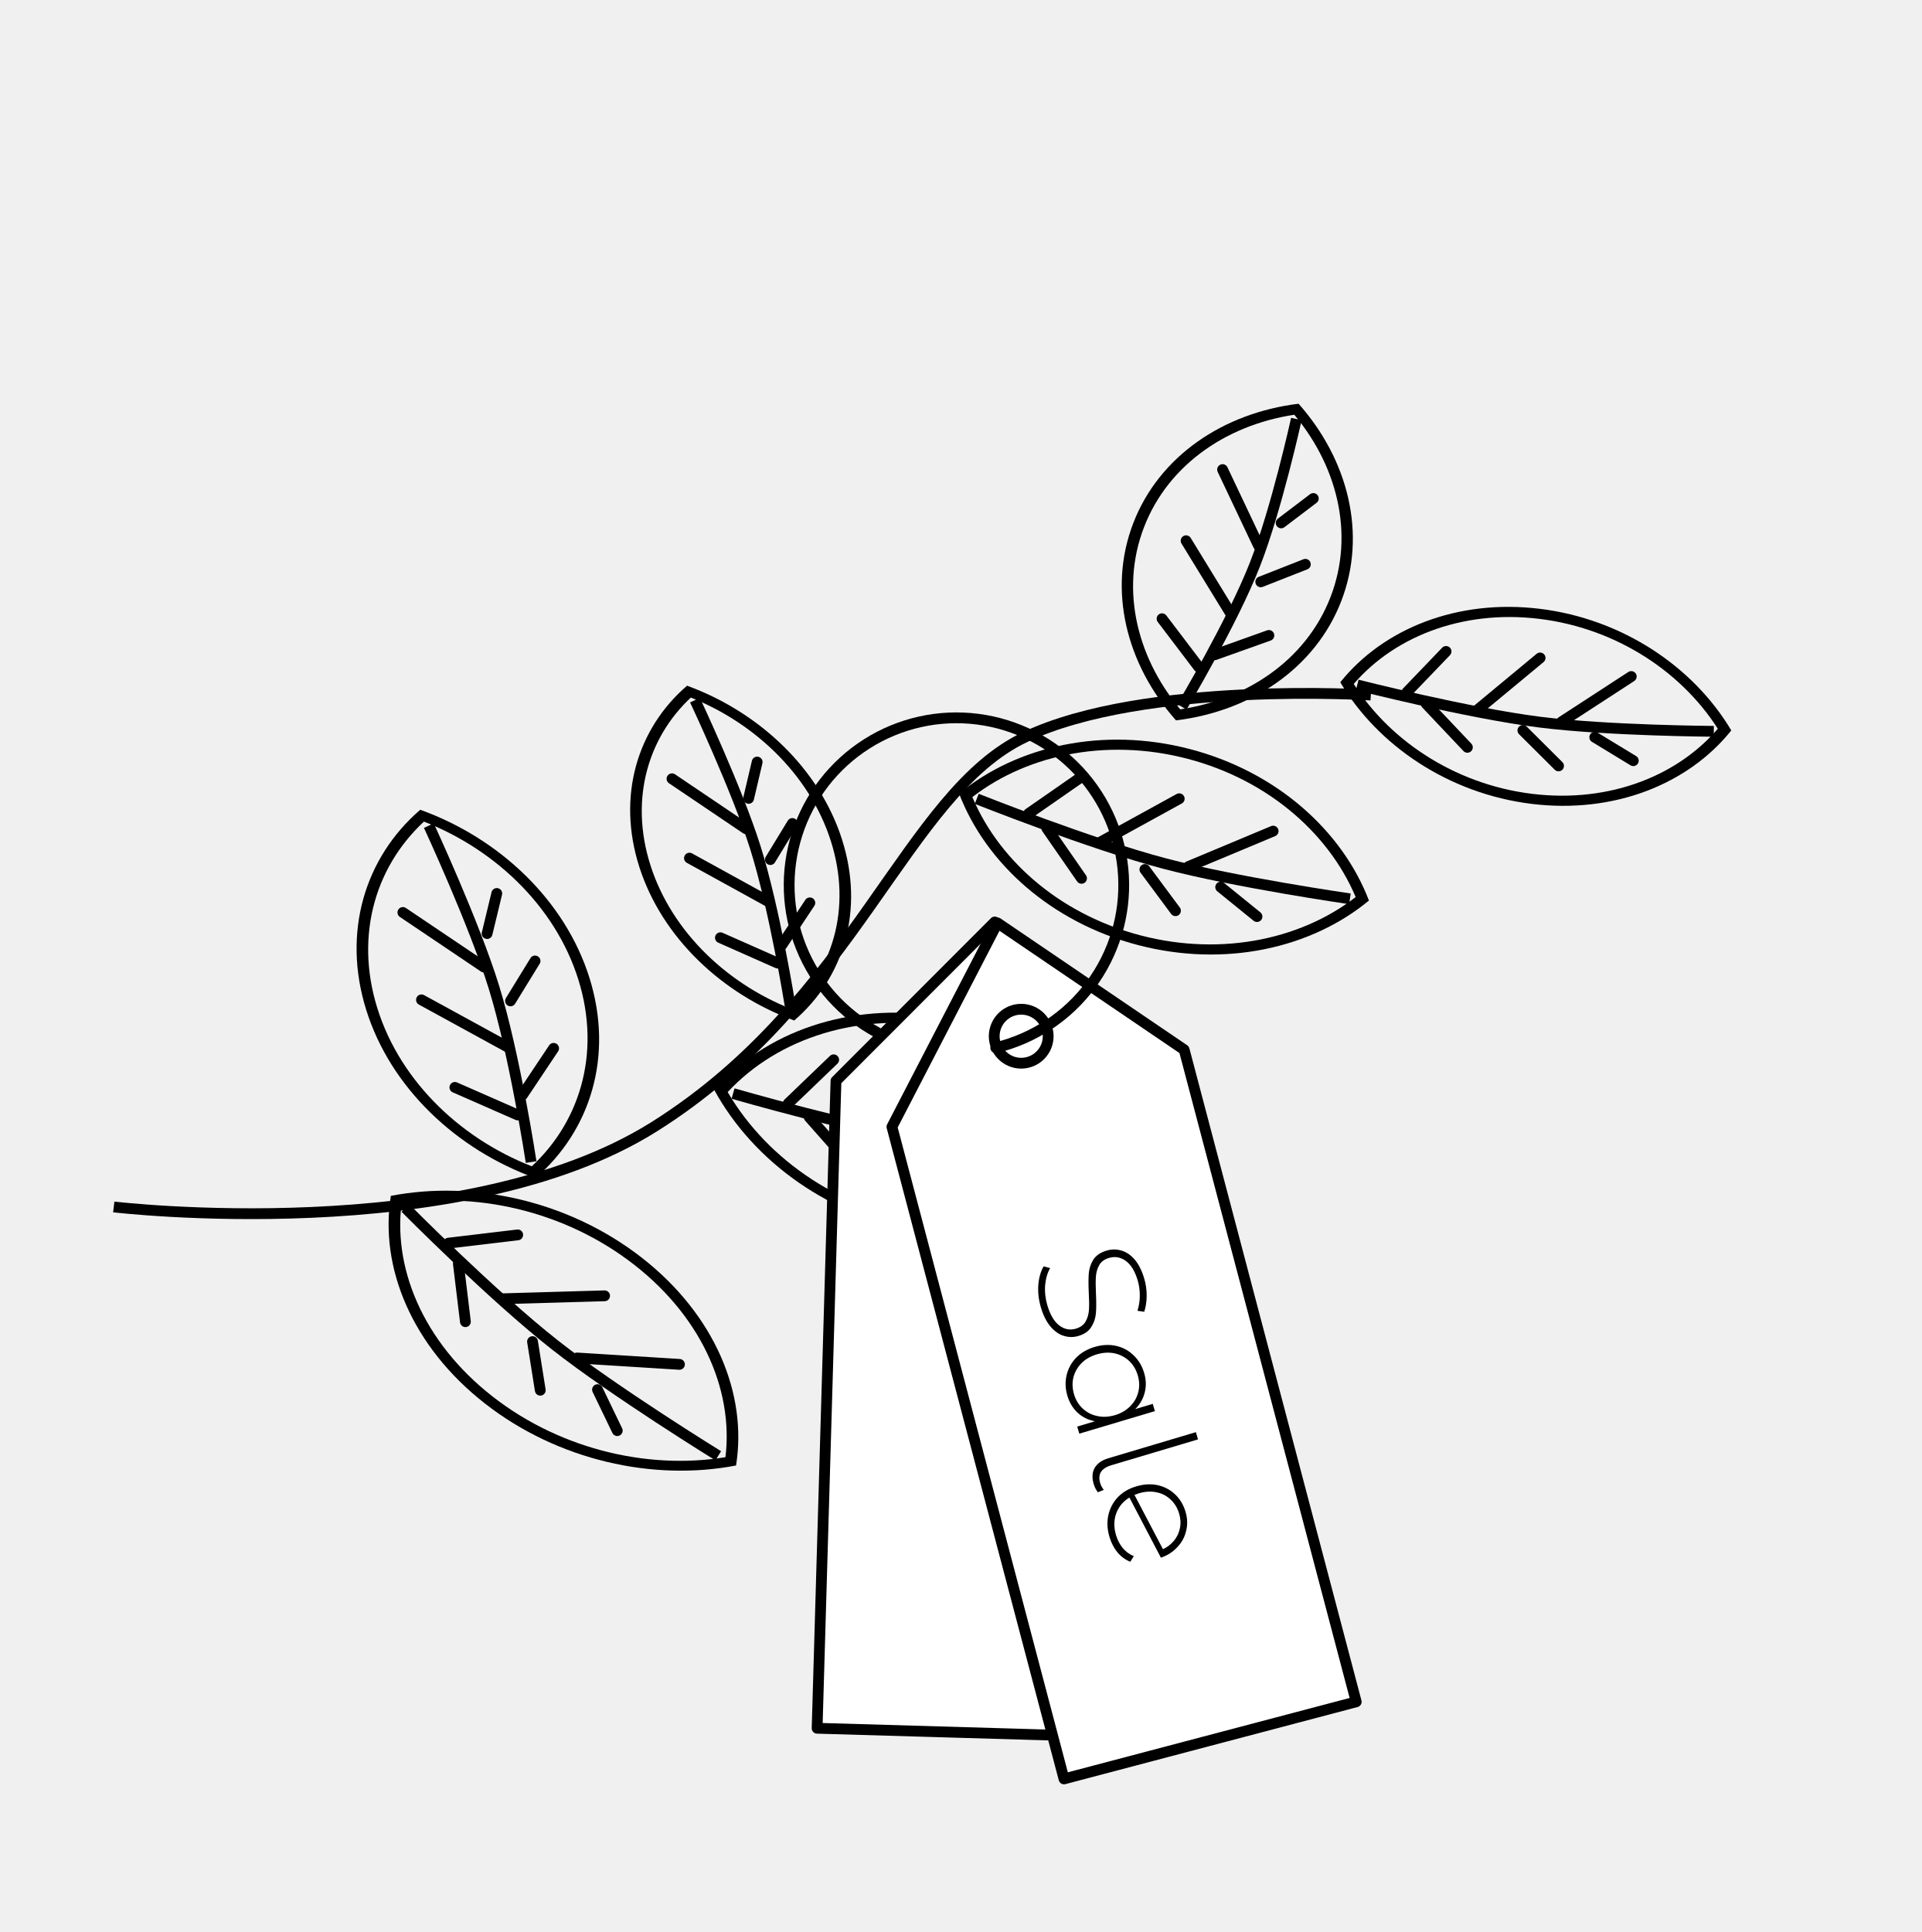
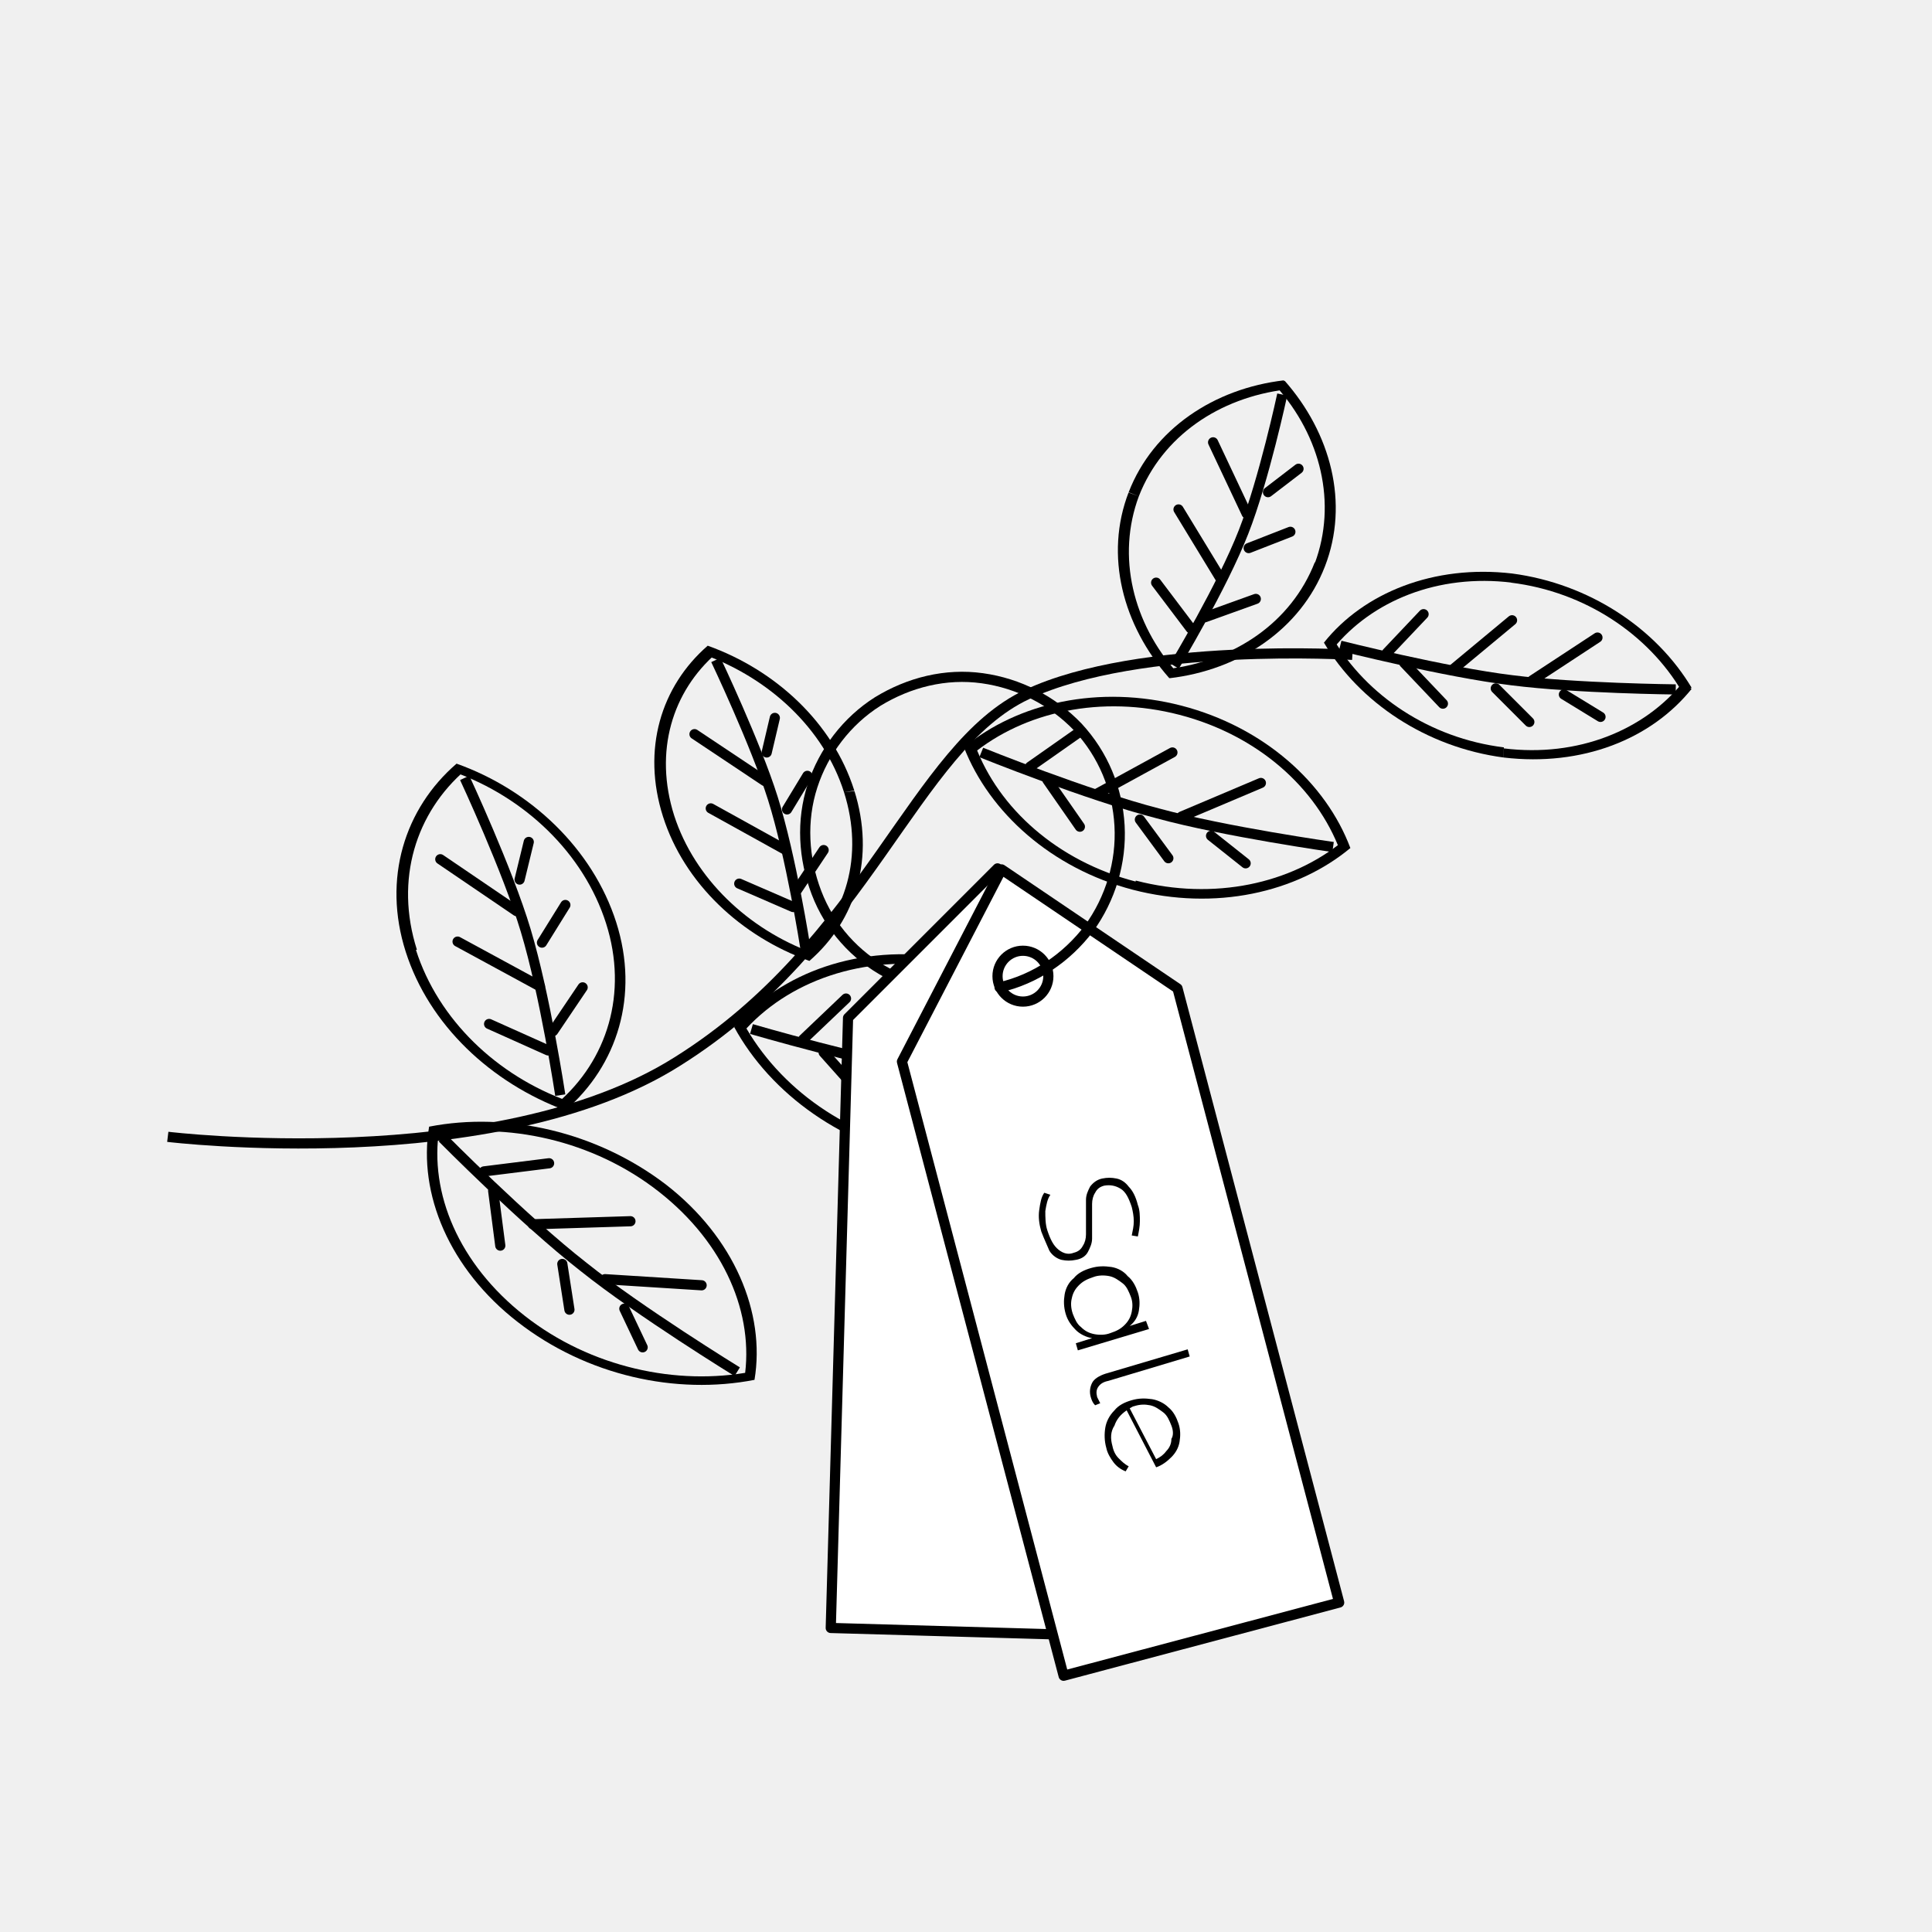
- <svg xmlns="http://www.w3.org/2000/svg" width="178" height="179" viewBox="0 0 178 179" fill="none">
-   <path d="M127.005 64.396C127.005 64.396 106.057 63.056 94.986 68.284C83.915 73.512 79.291 92.647 60.618 104.386C42.699 115.651 10.54 111.823 10.54 111.823" stroke="black" />
-   <mask id="path-2-inside-1" fill="white">
-     <path fill-rule="evenodd" clip-rule="evenodd" d="M66.175 100.986C69.813 107.633 76.932 112.806 85.442 114.143C93.951 115.48 101.744 112.652 106.391 107.307C102.753 100.66 95.634 95.487 87.124 94.15C78.615 92.812 70.822 95.641 66.175 100.986Z" />
+ <svg xmlns="http://www.w3.org/2000/svg" version="1.1" id="Слой_1" x="0px" y="0px" viewBox="0 0 190 190" style="enable-background:new 0 0 190 190;" xml:space="preserve">
+   <style type="text/css">
+ 	.st0{fill:none;stroke:#000000;}
+ 	.st1{fill-rule:evenodd;clip-rule:evenodd;fill:#FFFFFF;filter:url(#Adobe_OpacityMaskFilter);}
+ 	.st2{mask:url(#path-2-inside-1_1_);}
+ 	.st3{fill:none;stroke:#000000;stroke-linecap:round;}
+ 	.st4{fill-rule:evenodd;clip-rule:evenodd;fill:#FFFFFF;filter:url(#Adobe_OpacityMaskFilter_1_);}
+ 	.st5{mask:url(#path-11-inside-2_1_);}
+ 	.st6{fill-rule:evenodd;clip-rule:evenodd;fill:#FFFFFF;filter:url(#Adobe_OpacityMaskFilter_2_);}
+ 	.st7{mask:url(#path-20-inside-3_1_);}
+ 	.st8{fill-rule:evenodd;clip-rule:evenodd;fill:#FFFFFF;filter:url(#Adobe_OpacityMaskFilter_3_);}
+ 	.st9{mask:url(#path-29-inside-4_1_);}
+ 	.st10{fill-rule:evenodd;clip-rule:evenodd;fill:#FFFFFF;filter:url(#Adobe_OpacityMaskFilter_4_);}
+ 	.st11{mask:url(#path-38-inside-5_1_);}
+ 	.st12{fill-rule:evenodd;clip-rule:evenodd;fill:#FFFFFF;filter:url(#Adobe_OpacityMaskFilter_5_);}
+ 	.st13{mask:url(#path-47-inside-6_1_);}
+ 	.st14{fill-rule:evenodd;clip-rule:evenodd;fill:#FFFFFF;filter:url(#Adobe_OpacityMaskFilter_6_);}
+ 	.st15{mask:url(#path-56-inside-7_1_);}
+ 	.st16{fill:#FFFFFF;stroke:#000000;stroke-linejoin:round;}
+ </style>
+   <path class="st0" d="M133,64.4c0,0-20.9-1.3-32,3.9c-11.1,5.2-15.7,24.4-34.4,36.1c-17.9,11.3-50.1,7.4-50.1,7.4" />
+   <defs>
+     <filter id="Adobe_OpacityMaskFilter" filterUnits="userSpaceOnUse" x="70.9" y="92.9" width="42.7" height="22.5">
+       <feColorMatrix type="matrix" values="1 0 0 0 0  0 1 0 0 0  0 0 1 0 0  0 0 0 1 0" />
+     </filter>
+   </defs>
+   <mask maskUnits="userSpaceOnUse" x="70.9" y="92.9" width="42.7" height="22.5" id="path-2-inside-1_1_">
+     <path class="st1" d="M72.2,101c3.6,6.6,10.8,11.8,19.3,13.2c8.5,1.3,16.3-1.5,20.9-6.8c-3.6-6.6-10.8-11.8-19.3-13.2   C84.6,92.8,76.8,95.6,72.2,101z" />
  </mask>
-   <path d="M66.175 100.986L65.315 100.363L64.942 100.792L65.234 101.326L66.175 100.986ZM106.391 107.307L107.251 107.93L107.624 107.501L107.332 106.967L106.391 107.307ZM85.52 113.216C77.396 111.939 70.594 107.002 67.116 100.646L65.234 101.326C69.031 108.264 76.468 113.672 85.364 115.07L85.52 113.216ZM105.531 106.684C101.088 111.795 93.643 114.493 85.52 113.216L85.364 115.07C94.259 116.468 102.4 113.509 107.251 107.93L105.531 106.684ZM87.046 95.077C95.17 96.353 101.972 101.291 105.45 107.647L107.332 106.967C103.535 100.029 96.098 94.621 87.202 93.223L87.046 95.077ZM67.035 101.609C71.478 96.498 78.923 93.8 87.046 95.077L87.202 93.223C78.307 91.825 70.166 94.784 65.315 100.363L67.035 101.609Z" fill="black" mask="url(#path-2-inside-1)" />
-   <path d="M104.579 107.338C104.579 107.338 93.604 106.897 86.606 105.776C79.23 104.595 67.916 101.318 67.916 101.318" stroke="black" />
-   <path d="M96.274 101.419L88.896 105.818" stroke="black" stroke-linecap="round" />
-   <path d="M86.929 99.19L80.083 104.422" stroke="black" stroke-linecap="round" />
-   <path d="M77.237 98.191L73.028 102.235" stroke="black" stroke-linecap="round" />
-   <path d="M74.971 103.506L79.043 108.112" stroke="black" stroke-linecap="round" />
-   <path d="M84.849 106.568L88.388 110.34" stroke="black" stroke-linecap="round" />
-   <path d="M92.25 107.527L96.136 110.069" stroke="black" stroke-linecap="round" />
-   <mask id="path-11-inside-2" fill="white">
-     <path fill-rule="evenodd" clip-rule="evenodd" d="M36.212 110.797C35.144 117.419 38.163 124.752 44.931 130.038C51.698 135.323 60.537 137.253 68.193 135.778C69.261 129.155 66.242 121.822 59.475 116.537C52.708 111.251 43.868 109.321 36.212 110.797Z" />
+   <path class="st2" d="M72.2,101l-0.9-0.6l-0.4,0.4l0.3,0.5L72.2,101z M112.4,107.3l0.9,0.6l0.4-0.4l-0.3-0.5L112.4,107.3z   M91.5,113.2c-8.1-1.3-14.9-6.2-18.4-12.6l-1.9,0.7c3.8,6.9,11.2,12.3,20.1,13.7L91.5,113.2z M111.5,106.7c-4.4,5.1-11.9,7.8-20,6.5  l-0.2,1.9c8.9,1.4,17-1.6,21.9-7.1L111.5,106.7z M93,95.1c8.1,1.3,14.9,6.2,18.4,12.6l1.9-0.7c-3.8-6.9-11.2-12.3-20.1-13.7L93,95.1  z M73,101.6c4.4-5.1,11.9-7.8,20-6.5l0.2-1.9c-8.9-1.4-17,1.6-21.9,7.1L73,101.6z" />
+   <path class="st0" d="M110.6,107.3c0,0-11-0.4-18-1.6c-7.4-1.2-18.7-4.5-18.7-4.5" />
+   <path class="st3" d="M102.3,101.4l-7.4,4.4" />
+   <path class="st3" d="M92.9,99.2l-6.8,5.2" />
+   <path class="st3" d="M83.2,98.2l-4.2,4" />
+   <path class="st3" d="M81,103.5l4.1,4.6" />
+   <path class="st3" d="M90.8,106.6l3.5,3.8" />
+   <path class="st3" d="M98.3,107.5l3.9,2.5" />
+   <defs>
+     <filter id="Adobe_OpacityMaskFilter_1_" filterUnits="userSpaceOnUse" x="40.9" y="109.4" width="34.6" height="27.8">
+       <feColorMatrix type="matrix" values="1 0 0 0 0  0 1 0 0 0  0 0 1 0 0  0 0 0 1 0" />
+     </filter>
+   </defs>
+   <mask maskUnits="userSpaceOnUse" x="40.9" y="109.4" width="34.6" height="27.8" id="path-11-inside-2_1_">
+     <path class="st4" d="M42.2,110.8c-1.1,6.6,2,14,8.7,19.2c6.8,5.3,15.6,7.2,23.3,5.7c1.1-6.6-2-14-8.7-19.2   C58.7,111.3,49.9,109.3,42.2,110.8z" />
  </mask>
-   <path d="M36.212 110.797L35.915 109.907L35.239 110.037L35.145 110.621L36.212 110.797ZM68.193 135.778L68.491 136.668L69.166 136.537L69.26 135.953L68.193 135.778ZM59.475 116.537L58.771 117.19L59.475 116.537ZM45.635 129.384C39.139 124.31 36.261 117.288 37.279 110.972L35.145 110.621C34.028 117.55 37.188 125.193 44.227 130.691L45.635 129.384ZM67.896 134.888C60.594 136.295 52.13 134.458 45.635 129.384L44.227 130.691C51.265 136.189 60.48 138.212 68.491 136.668L67.896 134.888ZM58.771 117.19C65.267 122.264 68.145 129.286 67.127 135.602L69.26 135.953C70.378 129.025 67.217 121.381 60.179 115.883L58.771 117.19ZM36.51 111.686C43.811 110.279 52.275 112.116 58.771 117.19L60.179 115.883C53.14 110.385 43.925 108.362 35.915 109.907L36.51 111.686Z" fill="black" mask="url(#path-11-inside-2)" />
-   <path d="M66.546 134.879C66.546 134.879 56.981 128.984 51.43 124.623C45.579 120.025 37.558 111.921 37.558 111.921" stroke="black" />
-   <path d="M62.95 126.409L53.46 125.816" stroke="black" stroke-linecap="round" />
-   <path d="M56.014 120.057L46.457 120.334" stroke="black" stroke-linecap="round" />
-   <path d="M47.965 114.413L41.55 115.177" stroke="black" stroke-linecap="round" />
-   <path d="M42.467 117.078L43.119 122.455" stroke="black" stroke-linecap="round" />
-   <path d="M49.337 124.298L50.055 128.805" stroke="black" stroke-linecap="round" />
-   <path d="M55.357 128.749L57.188 132.549" stroke="black" stroke-linecap="round" />
-   <mask id="path-20-inside-3" fill="white">
-     <path fill-rule="evenodd" clip-rule="evenodd" d="M126.829 83.434C121.481 87.862 113.484 89.66 105.449 87.564C97.415 85.468 91.334 79.997 88.859 73.529C94.206 69.102 102.204 67.304 110.238 69.4C118.272 71.496 124.353 76.966 126.829 83.434Z" />
+   <path class="st5" d="M42.2,110.8l-0.3-0.9l-0.7,0.1l-0.1,0.6L42.2,110.8z M74.2,135.8l0.3,0.9l0.7-0.1l0.1-0.6L74.2,135.8z   M65.5,116.5l-0.7,0.7L65.5,116.5z M51.6,129.4c-6.5-5.1-9.4-12.1-8.4-18.4l-2.1-0.4c-1.1,6.9,2,14.6,9.1,20.1L51.6,129.4z   M73.9,134.9c-7.3,1.4-15.8-0.4-22.3-5.5l-1.4,1.3c7,5.5,16.3,7.5,24.3,6L73.9,134.9z M64.8,117.2c6.5,5.1,9.4,12.1,8.4,18.4  l2.1,0.4c1.1-6.9-2-14.6-9.1-20.1L64.8,117.2z M42.5,111.7c7.3-1.4,15.8,0.4,22.3,5.5l1.4-1.3c-7-5.5-16.3-7.5-24.3-6L42.5,111.7z" />
+   <path class="st0" d="M72.5,134.9c0,0-9.6-5.9-15.1-10.3c-5.9-4.6-13.9-12.7-13.9-12.7" />
+   <path class="st3" d="M69,126.4l-9.5-0.6" />
+   <path class="st3" d="M62,120.1l-9.6,0.3" />
+   <path class="st3" d="M54,114.4l-6.4,0.8" />
+   <path class="st3" d="M48.5,117.1l0.7,5.4" />
+   <path class="st3" d="M55.3,124.3l0.7,4.5" />
+   <path class="st3" d="M61.4,128.7l1.8,3.8" />
+   <defs>
+     <filter id="Adobe_OpacityMaskFilter_2_" filterUnits="userSpaceOnUse" x="93.6" y="67.6" width="40.4" height="21.8">
+       <feColorMatrix type="matrix" values="1 0 0 0 0  0 1 0 0 0  0 0 1 0 0  0 0 0 1 0" />
+     </filter>
+   </defs>
+   <mask maskUnits="userSpaceOnUse" x="93.6" y="67.6" width="40.4" height="21.8" id="path-20-inside-3_1_">
+     <path class="st6" d="M132.8,83.4c-5.3,4.4-13.3,6.2-21.4,4.1c-8-2.1-14.1-7.6-16.6-14c5.3-4.4,13.3-6.2,21.4-4.1   C124.3,71.5,130.4,77,132.8,83.4z" />
  </mask>
-   <path d="M126.829 83.434L127.579 84.137L128.044 83.751L127.829 83.189L126.829 83.434ZM88.859 73.529L88.108 72.827L87.643 73.212L87.858 73.775L88.859 73.529ZM126.078 82.732C120.982 86.951 113.355 88.668 105.686 86.668L105.213 88.46C113.613 90.651 121.981 88.772 127.579 84.137L126.078 82.732ZM105.686 86.668C98.017 84.667 92.218 79.448 89.859 73.284L87.858 73.775C90.45 80.546 96.814 86.269 105.213 88.46L105.686 86.668ZM89.609 74.232C94.705 70.012 102.333 68.295 110.002 70.296L110.474 68.504C102.075 66.313 93.706 68.192 88.108 72.827L89.609 74.232ZM110.002 70.296C117.671 72.296 123.469 77.516 125.828 83.68L127.829 83.189C125.238 76.417 118.873 70.695 110.474 68.504L110.002 70.296Z" fill="black" mask="url(#path-20-inside-3)" />
-   <path d="M125.068 83.277C125.068 83.277 114.503 81.752 107.9 80.009C100.939 78.172 90.493 74.011 90.493 74.011" stroke="black" />
-   <path d="M117.956 77.001L110.112 80.282" stroke="black" stroke-linecap="round" />
-   <path d="M109.253 74.003L101.793 78.102" stroke="black" stroke-linecap="round" />
-   <path d="M100.02 72.096L95.302 75.375" stroke="black" stroke-linecap="round" />
-   <path d="M96.984 76.739L100.202 81.379" stroke="black" stroke-linecap="round" />
-   <path d="M106.071 80.557L108.905 84.378" stroke="black" stroke-linecap="round" />
-   <path d="M113.093 82.192L116.457 84.92" stroke="black" stroke-linecap="round" />
-   <mask id="path-29-inside-4" fill="white">
-     <path fill-rule="evenodd" clip-rule="evenodd" d="M124.174 63.213C127.67 69.092 134.23 73.534 141.895 74.478C149.56 75.422 156.434 72.633 160.4 67.674C156.904 61.795 150.344 57.353 142.679 56.409C135.013 55.465 128.14 58.254 124.174 63.213Z" />
+   <path class="st7" d="M132.8,83.4l0.8,0.7l0.5-0.4l-0.2-0.6L132.8,83.4z M94.9,73.5l-0.8-0.7l-0.5,0.4l0.2,0.6L94.9,73.5z   M132.1,82.7c-5.1,4.2-12.7,5.9-20.4,3.9l-0.5,1.8c8.4,2.2,16.8,0.3,22.4-4.3L132.1,82.7z M111.7,86.7c-7.7-2-13.5-7.2-15.8-13.4  l-2,0.5c2.6,6.8,9,12.5,17.4,14.7L111.7,86.7z M95.6,74.2c5.1-4.2,12.7-5.9,20.4-3.9l0.5-1.8c-8.4-2.2-16.8-0.3-22.4,4.3L95.6,74.2z   M116,70.3c7.7,2,13.5,7.2,15.8,13.4l2-0.5c-2.6-6.8-9-12.5-17.4-14.7L116,70.3z" />
+   <path class="st0" d="M131.1,83.3c0,0-10.6-1.5-17.2-3.3c-7-1.8-17.4-6-17.4-6" />
+   <path class="st3" d="M124,77l-7.8,3.3" />
+   <path class="st3" d="M115.3,74l-7.5,4.1" />
+   <path class="st3" d="M106,72.1l-4.7,3.3" />
+   <path class="st3" d="M103,76.7l3.2,4.6" />
+   <path class="st3" d="M112.1,80.6l2.8,3.8" />
+   <path class="st3" d="M119.1,82.2l3.4,2.7" />
+   <defs>
+     <filter id="Adobe_OpacityMaskFilter_3_" filterUnits="userSpaceOnUse" x="128.9" y="55.3" width="38.7" height="20.3">
+       <feColorMatrix type="matrix" values="1 0 0 0 0  0 1 0 0 0  0 0 1 0 0  0 0 0 1 0" />
+     </filter>
+   </defs>
+   <mask maskUnits="userSpaceOnUse" x="128.9" y="55.3" width="38.7" height="20.3" id="path-29-inside-4_1_">
+     <path class="st8" d="M130.2,63.2c3.5,5.9,10.1,10.3,17.7,11.3c7.7,0.9,14.5-1.8,18.5-6.8c-3.5-5.9-10.1-10.3-17.7-11.3   C141,55.5,134.1,58.3,130.2,63.2z" />
  </mask>
-   <path d="M124.174 63.213L123.29 62.62L122.937 63.061L123.248 63.584L124.174 63.213ZM160.4 67.674L161.284 68.267L161.637 67.826L161.325 67.303L160.4 67.674ZM141.935 73.548C134.659 72.652 128.425 68.435 125.099 62.842L123.248 63.584C126.915 69.749 133.801 74.417 141.855 75.409L141.935 73.548ZM159.517 67.08C155.743 71.798 149.212 74.444 141.935 73.548L141.855 75.409C149.909 76.4 157.124 73.469 161.284 68.267L159.517 67.08ZM142.638 57.34C149.915 58.235 156.149 62.452 159.475 68.045L161.325 67.303C157.659 61.138 150.773 56.47 142.719 55.478L142.638 57.34ZM125.057 63.807C128.831 59.089 135.362 56.444 142.638 57.34L142.719 55.478C134.665 54.487 127.45 57.419 123.29 62.62L125.057 63.807Z" fill="black" mask="url(#path-29-inside-4)" />
-   <path d="M158.78 67.758C158.78 67.758 148.94 67.699 142.636 66.903C135.991 66.065 125.745 63.46 125.745 63.46" stroke="black" />
-   <path d="M151.133 62.679L144.688 66.87" stroke="black" stroke-linecap="round" />
-   <path d="M142.687 60.958L136.748 65.883" stroke="black" stroke-linecap="round" />
-   <path d="M133.975 60.355L130.353 64.128" stroke="black" stroke-linecap="round" />
-   <path d="M132.139 65.214L135.95 69.24" stroke="black" stroke-linecap="round" />
-   <path d="M141.091 67.671L144.396 70.962" stroke="black" stroke-linecap="round" />
-   <path d="M147.751 68.307L151.322 70.478" stroke="black" stroke-linecap="round" />
-   <mask id="path-38-inside-5" fill="white">
-     <path fill-rule="evenodd" clip-rule="evenodd" d="M108.954 66.743C104.348 61.546 102.6 54.656 105.003 48.448C107.406 42.24 113.365 38.252 120.311 37.406C124.917 42.603 126.665 49.493 124.261 55.701C121.858 61.908 115.9 65.897 108.954 66.743Z" />
+   <path class="st9" d="M130.2,63.2l-0.9-0.6l-0.4,0.4l0.3,0.5L130.2,63.2z M166.4,67.7l0.9,0.6l0.4-0.4l-0.3-0.5L166.4,67.7z   M147.9,73.5c-7.3-0.9-13.5-5.1-16.8-10.7l-1.9,0.7c3.7,6.2,10.6,10.8,18.6,11.8L147.9,73.5z M165.5,67.1  c-3.8,4.7-10.3,7.4-17.6,6.5l-0.1,1.9c8.1,1,15.3-1.9,19.4-7.1L165.5,67.1z M148.6,57.3c7.3,0.9,13.5,5.1,16.8,10.7l1.8-0.7  c-3.7-6.2-10.6-10.8-18.6-11.8L148.6,57.3z M131.1,63.8c3.8-4.7,10.3-7.4,17.6-6.5l0.1-1.9c-8.1-1-15.3,1.9-19.4,7.1L131.1,63.8z" />
+   <path class="st0" d="M164.8,67.8c0,0-9.8-0.1-16.1-0.9c-6.6-0.8-16.9-3.4-16.9-3.4" />
+   <path class="st3" d="M157.1,62.7l-6.4,4.2" />
+   <path class="st3" d="M148.7,61l-5.9,4.9" />
+   <path class="st3" d="M140,60.4l-3.6,3.8" />
+   <path class="st3" d="M138.1,65.2l3.8,4" />
+   <path class="st3" d="M147.1,67.7l3.3,3.3" />
+   <path class="st3" d="M153.8,68.3l3.6,2.2" />
+   <defs>
+     <filter id="Adobe_OpacityMaskFilter_4_" filterUnits="userSpaceOnUse" x="108.9" y="36.4" width="23.5" height="31.4">
+       <feColorMatrix type="matrix" values="1 0 0 0 0  0 1 0 0 0  0 0 1 0 0  0 0 0 1 0" />
+     </filter>
+   </defs>
+   <mask maskUnits="userSpaceOnUse" x="108.9" y="36.4" width="23.5" height="31.4" id="path-38-inside-5_1_">
+     <path class="st10" d="M115,66.7c-4.6-5.2-6.4-12.1-4-18.3c2.4-6.2,8.4-10.2,15.3-11c4.6,5.2,6.4,12.1,4,18.3   C127.9,61.9,121.9,65.9,115,66.7z" />
  </mask>
-   <path d="M108.954 66.743L108.154 67.293L108.563 67.754L109.179 67.679L108.954 66.743ZM120.311 37.406L121.111 36.856L120.702 36.395L120.085 36.47L120.311 37.406ZM109.754 66.194C105.373 61.25 103.72 54.709 105.999 48.823L104.008 48.073C101.48 54.603 103.323 61.842 108.154 67.293L109.754 66.194ZM105.999 48.823C108.277 42.937 113.929 39.147 120.536 38.341L120.085 36.47C112.801 37.358 106.535 41.544 104.008 48.073L105.999 48.823ZM119.51 37.955C123.892 42.899 125.545 49.44 123.266 55.326L125.257 56.076C127.785 49.546 125.942 42.307 121.111 36.856L119.51 37.955ZM123.266 55.326C120.987 61.212 115.335 65.002 108.729 65.808L109.179 67.679C116.464 66.791 122.729 62.605 125.257 56.076L123.266 55.326Z" fill="black" mask="url(#path-38-inside-5)" />
-   <path d="M120.107 38.821C120.107 38.821 118.259 47.209 116.262 52.308C114.157 57.682 109.502 65.49 109.502 65.49" stroke="black" />
-   <path d="M113.269 43.507L116.599 50.542" stroke="black" stroke-linecap="round" />
-   <path d="M109.889 50.099L114.1 56.969" stroke="black" stroke-linecap="round" />
-   <path d="M107.661 57.325L111.056 61.795" stroke="black" stroke-linecap="round" />
-   <path d="M112.546 60.664L117.559 58.873" stroke="black" stroke-linecap="round" />
-   <path d="M116.806 53.908L120.939 52.282" stroke="black" stroke-linecap="round" />
-   <path d="M118.697 48.447L121.676 46.186" stroke="black" stroke-linecap="round" />
-   <mask id="path-47-inside-6" fill="white">
-     <path fill-rule="evenodd" clip-rule="evenodd" d="M73.583 94.549C78.19 90.584 80.106 84.32 78.004 77.756C75.903 71.193 70.306 65.956 63.654 63.53C59.047 67.495 57.131 73.759 59.232 80.323C61.334 86.886 66.93 92.123 73.583 94.549Z" />
+   <path class="st11" d="M115,66.7l-0.8,0.5l0.4,0.5l0.6-0.1L115,66.7z M126.3,37.4l0.8-0.5l-0.4-0.5l-0.6,0.1L126.3,37.4z M115.8,66.2  c-4.4-4.9-6-11.5-3.8-17.4l-2-0.7c-2.5,6.5-0.7,13.8,4.1,19.2L115.8,66.2z M112,48.8c2.3-5.9,7.9-9.7,14.5-10.5l-0.5-1.9  c-7.3,0.9-13.5,5.1-16.1,11.6L112,48.8z M125.5,38c4.4,4.9,6,11.5,3.8,17.4l2,0.7c2.5-6.5,0.7-13.8-4.1-19.2L125.5,38z M129.3,55.3  c-2.3,5.9-7.9,9.7-14.5,10.5l0.5,1.9c7.3-0.9,13.6-5.1,16.1-11.6L129.3,55.3z" />
+   <path class="st0" d="M126.1,38.8c0,0-1.8,8.4-3.8,13.5c-2.1,5.4-6.8,13.2-6.8,13.2" />
+   <path class="st3" d="M119.3,43.5l3.3,7" />
+   <path class="st3" d="M115.9,50.1l4.2,6.9" />
+   <path class="st3" d="M113.7,57.3l3.4,4.5" />
+   <path class="st3" d="M118.5,60.7l5-1.8" />
+   <path class="st3" d="M122.8,53.9l4.1-1.6" />
+   <path class="st3" d="M124.7,48.4l3-2.3" />
+   <defs>
+     <filter id="Adobe_OpacityMaskFilter_5_" filterUnits="userSpaceOnUse" x="63.3" y="62.4" width="22.6" height="33.2">
+       <feColorMatrix type="matrix" values="1 0 0 0 0  0 1 0 0 0  0 0 1 0 0  0 0 0 1 0" />
+     </filter>
+   </defs>
+   <mask maskUnits="userSpaceOnUse" x="63.3" y="62.4" width="22.6" height="33.2" id="path-47-inside-6_1_">
+     <path class="st12" d="M79.6,94.5c4.6-4,6.5-10.2,4.4-16.8c-2.1-6.6-7.7-11.8-14.4-14.2c-4.6,4-6.5,10.2-4.4,16.8   C67.3,86.9,72.9,92.1,79.6,94.5z" />
  </mask>
-   <path d="M73.583 94.549L73.269 95.392L73.93 95.634L74.389 95.239L73.583 94.549ZM63.654 63.53L63.968 62.686L63.306 62.445L62.848 62.84L63.654 63.53ZM59.232 80.323L60.267 80.181L59.232 80.323ZM76.969 77.898C78.971 84.152 77.142 90.103 72.777 93.858L74.389 95.239C79.239 91.066 81.24 84.488 79.039 77.615L76.969 77.898ZM63.339 64.374C69.641 66.671 74.968 71.644 76.969 77.898L79.039 77.615C76.839 70.742 70.971 65.24 63.968 62.686L63.339 64.374ZM60.267 80.181C58.265 73.927 60.095 67.976 64.459 64.221L62.848 62.84C57.998 67.013 55.997 73.591 58.197 80.464L60.267 80.181ZM73.898 93.705C67.596 91.407 62.269 86.435 60.267 80.181L58.197 80.464C60.398 87.337 66.265 92.839 73.269 95.392L73.898 93.705Z" fill="black" mask="url(#path-47-inside-6)" />
-   <path d="M64.387 64.866C64.387 64.866 68.261 73.086 69.97 78.488C71.771 84.181 73.207 93.194 73.207 93.194" stroke="black" />
-   <path d="M62.258 72.152L69.116 76.782" stroke="black" stroke-linecap="round" />
-   <path d="M63.877 79.505L71.283 83.582" stroke="black" stroke-linecap="round" />
-   <path d="M66.744 86.88L72.047 89.229" stroke="black" stroke-linecap="round" />
-   <path d="M72.442 87.546L75.03 83.649" stroke="black" stroke-linecap="round" />
-   <path d="M71.372 79.64L73.412 76.296" stroke="black" stroke-linecap="round" />
-   <path d="M69.358 73.97L70.149 70.604" stroke="black" stroke-linecap="round" />
-   <mask id="path-56-inside-7" fill="white">
-     <path fill-rule="evenodd" clip-rule="evenodd" d="M49.61 109.154C54.715 104.752 56.875 97.832 54.616 90.611C52.357 83.389 46.239 77.653 38.935 75.025C33.83 79.427 31.67 86.347 33.929 93.568C36.188 100.79 42.306 106.526 49.61 109.154Z" />
+   <path class="st13" d="M79.6,94.5l-0.3,0.8l0.7,0.2l0.5-0.4L79.6,94.5z M69.7,63.5l0.3-0.8l-0.7-0.2l-0.5,0.4L69.7,63.5z M65.2,80.3  l1-0.1L65.2,80.3z M83,77.9c2,6.3,0.2,12.2-4.2,16l1.6,1.4c4.8-4.2,6.9-10.8,4.7-17.6L83,77.9z M69.3,64.4  C75.6,66.7,81,71.6,83,77.9l2.1-0.3C82.8,70.7,77,65.2,70,62.7L69.3,64.4z M66.3,80.2c-2-6.3-0.2-12.2,4.2-16l-1.6-1.4  C64,67,62,73.6,64.2,80.5L66.3,80.2z M79.9,93.7c-6.3-2.3-11.6-7.3-13.6-13.5l-2.1,0.3c2.2,6.9,8.1,12.4,15.1,14.9L79.9,93.7z" />
+   <path class="st0" d="M70.4,64.9c0,0,3.9,8.2,5.6,13.6c1.8,5.7,3.2,14.7,3.2,14.7" />
+   <path class="st3" d="M68.3,72.2l6.9,4.6" />
+   <path class="st3" d="M69.9,79.5l7.4,4.1" />
+   <path class="st3" d="M72.7,86.9l5.3,2.3" />
+   <path class="st3" d="M78.4,87.5l2.6-3.9" />
+   <path class="st3" d="M77.4,79.6l2-3.3" />
+   <path class="st3" d="M75.4,74l0.8-3.4" />
+   <defs>
+     <filter id="Adobe_OpacityMaskFilter_6_" filterUnits="userSpaceOnUse" x="38" y="73.9" width="24.6" height="36.3">
+       <feColorMatrix type="matrix" values="1 0 0 0 0  0 1 0 0 0  0 0 1 0 0  0 0 0 1 0" />
+     </filter>
+   </defs>
+   <mask maskUnits="userSpaceOnUse" x="38" y="73.9" width="24.6" height="36.3" id="path-56-inside-7_1_">
+     <path class="st14" d="M55.6,109.2c5.1-4.4,7.3-11.3,5-18.5c-2.3-7.2-8.4-13-15.7-15.6c-5.1,4.4-7.3,11.3-5,18.5   C42.2,100.8,48.3,106.5,55.6,109.2z" />
  </mask>
-   <path d="M49.61 109.154L49.293 110.003L49.95 110.24L50.409 109.844L49.61 109.154ZM38.935 75.025L39.252 74.176L38.595 73.939L38.136 74.335L38.935 75.025ZM53.582 90.758C55.744 97.668 53.673 104.272 48.812 108.465L50.409 109.844C55.757 105.231 58.007 97.997 55.65 90.463L53.582 90.758ZM38.617 75.874C45.573 78.377 51.421 83.849 53.582 90.758L55.65 90.463C53.294 82.93 46.905 76.93 39.252 74.176L38.617 75.874ZM34.963 93.421C32.801 86.511 34.872 79.907 39.733 75.715L38.136 74.335C32.788 78.948 30.538 86.183 32.895 93.716L34.963 93.421ZM49.928 108.305C42.972 105.802 37.124 100.33 34.963 93.421L32.895 93.716C35.252 101.25 41.641 107.249 49.293 110.003L49.928 108.305Z" fill="black" mask="url(#path-56-inside-7)" />
-   <path d="M39.731 76.493C39.731 76.493 43.928 85.529 45.764 91.472C47.7 97.737 49.207 107.663 49.207 107.663" stroke="black" />
-   <path d="M37.326 84.54L44.838 89.598" stroke="black" stroke-linecap="round" />
-   <path d="M39.048 92.636L47.168 97.08" stroke="black" stroke-linecap="round" />
-   <path d="M42.144 100.747L47.962 103.301" stroke="black" stroke-linecap="round" />
-   <path d="M48.412 101.443L51.293 97.129" stroke="black" stroke-linecap="round" />
-   <path d="M47.298 92.733L49.572 89.033" stroke="black" stroke-linecap="round" />
-   <path d="M45.128 86.496L46.026 82.78" stroke="black" stroke-linecap="round" />
-   <path d="M75.704 160.123L77.452 100.146L92.162 85.422L105.44 100.962L103.692 160.938L75.704 160.123Z" fill="white" stroke="black" stroke-linejoin="round" />
-   <path d="M98.577 164.816L82.636 104.4L92.415 85.508L109.71 97.257L125.651 157.673L98.577 164.816Z" fill="white" stroke="black" stroke-linejoin="round" />
-   <circle cx="94.612" cy="96.006" r="2.5" stroke="black" />
-   <path d="M81.265 95.654C78.076 93.937 75.588 91.158 74.235 87.798C72.882 84.438 72.748 80.71 73.856 77.262C74.965 73.813 77.247 70.862 80.305 68.921C83.362 66.979 87.004 66.17 90.596 66.634C94.189 67.097 97.505 68.805 99.97 71.459C102.435 74.113 103.892 77.547 104.089 81.164C104.286 84.781 103.21 88.352 101.048 91.258C98.886 94.164 95.775 96.222 92.254 97.073" stroke="black" stroke-linecap="round" />
-   <path d="M96.436 121.132C96.23 120.443 96.151 119.751 96.197 119.055C96.254 118.366 96.419 117.791 96.69 117.33L97.292 117.487C97.042 117.922 96.888 118.45 96.829 119.071C96.783 119.699 96.852 120.321 97.035 120.938C97.302 121.833 97.673 122.457 98.149 122.812C98.625 123.167 99.136 123.263 99.681 123.1C100.102 122.975 100.401 122.754 100.58 122.438C100.758 122.122 100.861 121.765 100.889 121.367C100.916 120.969 100.911 120.445 100.873 119.794C100.837 119.055 100.837 118.451 100.873 117.983C100.911 117.523 101.052 117.097 101.295 116.703C101.549 116.315 101.958 116.037 102.522 115.869C102.978 115.733 103.43 115.73 103.878 115.86C104.334 115.987 104.748 116.263 105.118 116.688C105.491 117.122 105.788 117.71 106.009 118.453C106.164 118.972 106.24 119.504 106.237 120.05C106.235 120.596 106.158 121.092 106.008 121.536L105.382 121.445C105.529 120.992 105.602 120.517 105.6 120.021C105.601 119.534 105.536 119.071 105.406 118.633C105.147 117.765 104.777 117.16 104.294 116.816C103.812 116.473 103.294 116.384 102.739 116.55C102.319 116.675 102.02 116.896 101.841 117.212C101.663 117.528 101.56 117.885 101.532 118.283C101.505 118.681 101.507 119.211 101.539 119.873C101.574 120.613 101.573 121.212 101.534 121.671C101.496 122.131 101.354 122.553 101.109 122.938C100.875 123.329 100.48 123.607 99.926 123.773C99.47 123.909 99.016 123.907 98.566 123.769C98.118 123.639 97.707 123.353 97.331 122.91C96.956 122.467 96.657 121.874 96.436 121.132ZM107 130.741L99.996 132.829L99.8 132.172L101.45 131.68C100.822 131.565 100.286 131.301 99.841 130.889C99.397 130.476 99.08 129.952 98.891 129.317C98.696 128.664 98.672 128.028 98.819 127.41C98.966 126.791 99.262 126.25 99.708 125.786C100.157 125.331 100.725 125.001 101.414 124.795C102.103 124.59 102.759 124.555 103.384 124.69C104.02 124.831 104.565 125.122 105.017 125.562C105.479 125.999 105.807 126.544 106.001 127.197C106.188 127.823 106.207 128.426 106.058 129.006C105.913 129.595 105.619 130.111 105.176 130.554L106.8 130.07L107 130.741ZM99.506 129.177C99.666 129.714 99.934 130.155 100.31 130.501C100.688 130.855 101.137 131.087 101.656 131.195C102.178 131.312 102.725 131.285 103.298 131.114C103.87 130.944 104.343 130.667 104.715 130.283C105.091 129.908 105.339 129.469 105.462 128.965C105.587 128.47 105.57 127.954 105.41 127.417C105.25 126.88 104.98 126.435 104.602 126.08C104.226 125.734 103.777 125.503 103.255 125.386C102.736 125.278 102.19 125.309 101.618 125.48C101.046 125.65 100.572 125.923 100.196 126.298C99.824 126.682 99.575 127.121 99.45 127.616C99.328 128.12 99.346 128.64 99.506 129.177ZM101.33 137.498C101.154 136.908 101.184 136.407 101.422 135.995C101.669 135.581 102.087 135.285 102.677 135.109L110.794 132.69L110.994 133.36L102.958 135.756C102.502 135.892 102.184 136.099 102.003 136.377C101.832 136.652 101.808 136.995 101.931 137.407C102 137.639 102.111 137.849 102.265 138.037L101.717 138.259C101.544 138.038 101.415 137.784 101.33 137.498ZM103.398 142.23C103.534 142.686 103.74 143.082 104.015 143.419C104.302 143.762 104.646 144.015 105.045 144.178L104.718 144.699C104.252 144.507 103.852 144.212 103.52 143.815C103.196 143.415 102.953 142.942 102.79 142.396C102.582 141.699 102.547 141.027 102.686 140.382C102.828 139.746 103.12 139.191 103.563 138.718C104.009 138.254 104.577 137.919 105.265 137.714C105.954 137.509 106.609 137.469 107.231 137.595C107.856 137.73 108.398 138.012 108.857 138.44C109.315 138.868 109.642 139.409 109.837 140.062C110.018 140.67 110.038 141.258 109.895 141.826C109.765 142.401 109.492 142.906 109.076 143.342C108.672 143.784 108.166 144.11 107.556 144.321L104.639 138.748C104.045 139.11 103.637 139.602 103.413 140.224C103.19 140.845 103.184 141.514 103.398 142.23ZM109.246 140.238C109.089 139.71 108.822 139.273 108.447 138.928C108.08 138.579 107.638 138.355 107.122 138.256C106.614 138.154 106.078 138.187 105.515 138.355C105.417 138.385 105.281 138.435 105.107 138.506L107.746 143.534C108.147 143.346 108.488 143.084 108.767 142.747C109.047 142.411 109.229 142.025 109.314 141.591C109.407 141.154 109.385 140.703 109.246 140.238Z" fill="black" />
+   <path class="st15" d="M55.6,109.2l-0.3,0.8l0.7,0.2l0.5-0.4L55.6,109.2z M44.9,75l0.3-0.8l-0.7-0.2l-0.5,0.4L44.9,75z M59.6,90.8  c2.2,6.9,0.1,13.5-4.8,17.7l1.6,1.4c5.3-4.6,7.6-11.8,5.2-19.4L59.6,90.8z M44.6,75.9c7,2.5,12.8,8,15,14.9l2.1-0.3  c-2.4-7.5-8.7-13.5-16.4-16.3L44.6,75.9z M41,93.4c-2.2-6.9-0.1-13.5,4.8-17.7l-1.6-1.4c-5.3,4.6-7.6,11.8-5.2,19.4L41,93.4z   M55.9,108.3c-7-2.5-12.8-8-15-14.9l-2.1,0.3c2.4,7.5,8.7,13.5,16.4,16.3L55.9,108.3z" />
+   <path class="st0" d="M45.7,76.5c0,0,4.2,9,6,15c1.9,6.3,3.4,16.2,3.4,16.2" />
+   <path class="st3" d="M43.3,84.5l7.5,5.1" />
+   <path class="st3" d="M45,92.6l8.1,4.4" />
+   <path class="st3" d="M48.1,100.7l5.8,2.6" />
+   <path class="st3" d="M54.4,101.4l2.9-4.3" />
+   <path class="st3" d="M53.3,92.7l2.3-3.7" />
+   <path class="st3" d="M51.1,86.5l0.9-3.7" />
+   <path class="st16" d="M81.7,160.1l1.7-60l14.7-14.7l13.3,15.5l-1.7,60L81.7,160.1z" />
+   <path class="st16" d="M104.6,164.8l-15.9-60.4l9.8-18.9l17.3,11.7l15.9,60.4L104.6,164.8z" />
+   <circle class="st0" cx="100.6" cy="96" r="2.5" />
+   <path class="st3" d="M87.3,95.7c-3.2-1.7-5.7-4.5-7-7.9s-1.5-7.1-0.4-10.5c1.1-3.4,3.4-6.4,6.4-8.3c3.1-1.9,6.7-2.8,10.3-2.3  c3.6,0.5,6.9,2.2,9.4,4.8c2.5,2.7,3.9,6.1,4.1,9.7c0.2,3.6-0.9,7.2-3,10.1c-2.2,2.9-5.3,5-8.8,5.8" />
+   <path d="M102.4,121.1c-0.2-0.7-0.3-1.4-0.2-2.1c0.1-0.7,0.2-1.3,0.5-1.7l0.6,0.2c-0.3,0.4-0.4,1-0.5,1.6c0,0.6,0,1.3,0.2,1.9  c0.3,0.9,0.6,1.5,1.1,1.9c0.5,0.4,1,0.5,1.5,0.3c0.4-0.1,0.7-0.3,0.9-0.7c0.2-0.3,0.3-0.7,0.3-1.1c0-0.4,0-0.9,0-1.6  c0-0.7,0-1.3,0-1.8c0-0.5,0.2-0.9,0.4-1.3c0.3-0.4,0.7-0.7,1.2-0.8c0.5-0.1,0.9-0.1,1.4,0c0.5,0.1,0.9,0.4,1.2,0.8  c0.4,0.4,0.7,1,0.9,1.8c0.2,0.5,0.2,1.1,0.2,1.6c0,0.5-0.1,1-0.2,1.5l-0.6-0.1c0.1-0.5,0.2-0.9,0.2-1.4c0-0.5-0.1-1-0.2-1.4  c-0.3-0.9-0.6-1.5-1.1-1.8c-0.5-0.3-1-0.4-1.6-0.3c-0.4,0.1-0.7,0.3-0.9,0.7c-0.2,0.3-0.3,0.7-0.3,1.1c0,0.4,0,0.9,0,1.6  c0,0.7,0,1.3,0,1.8c0,0.5-0.2,0.9-0.4,1.3c-0.2,0.4-0.6,0.7-1.2,0.8c-0.5,0.1-0.9,0.1-1.4,0c-0.4-0.1-0.9-0.4-1.2-0.9  C103,122.5,102.7,121.9,102.4,121.1z M113,130.7l-7,2.1l-0.2-0.7l1.6-0.5c-0.6-0.1-1.2-0.4-1.6-0.8c-0.4-0.4-0.8-0.9-1-1.6  c-0.2-0.7-0.2-1.3-0.1-1.9c0.1-0.6,0.4-1.2,0.9-1.6c0.4-0.5,1-0.8,1.7-1c0.7-0.2,1.3-0.2,2-0.1c0.6,0.1,1.2,0.4,1.6,0.9  c0.5,0.4,0.8,1,1,1.6c0.2,0.6,0.2,1.2,0.1,1.8c-0.1,0.6-0.4,1.1-0.9,1.5l1.6-0.5L113,130.7z M105.5,129.2c0.2,0.5,0.4,1,0.8,1.3  c0.4,0.4,0.8,0.6,1.3,0.7c0.5,0.1,1.1,0.1,1.6-0.1c0.6-0.2,1-0.4,1.4-0.8c0.4-0.4,0.6-0.8,0.7-1.3c0.1-0.5,0.1-1-0.1-1.5  c-0.2-0.5-0.4-1-0.8-1.3c-0.4-0.3-0.8-0.6-1.3-0.7c-0.5-0.1-1.1-0.1-1.6,0.1c-0.6,0.2-1,0.4-1.4,0.8c-0.4,0.4-0.6,0.8-0.7,1.3  C105.3,128.1,105.3,128.6,105.5,129.2z M107.3,137.5c-0.2-0.6-0.1-1.1,0.1-1.5c0.2-0.4,0.7-0.7,1.3-0.9l8.1-2.4l0.2,0.7l-8,2.4  c-0.5,0.1-0.8,0.3-1,0.6c-0.2,0.3-0.2,0.6-0.1,1c0.1,0.2,0.2,0.4,0.3,0.6l-0.5,0.2C107.5,138,107.4,137.8,107.3,137.5z M109.4,142.2  c0.1,0.5,0.3,0.9,0.6,1.2c0.3,0.3,0.6,0.6,1,0.8l-0.3,0.5c-0.5-0.2-0.9-0.5-1.2-0.9c-0.3-0.4-0.6-0.9-0.7-1.4  c-0.2-0.7-0.2-1.4-0.1-2c0.1-0.6,0.4-1.2,0.9-1.7c0.4-0.5,1-0.8,1.7-1c0.7-0.2,1.3-0.2,2-0.1c0.6,0.1,1.2,0.4,1.6,0.8  c0.5,0.4,0.8,1,1,1.6c0.2,0.6,0.2,1.2,0.1,1.8c-0.1,0.6-0.4,1.1-0.8,1.5c-0.4,0.4-0.9,0.8-1.5,1l-2.9-5.6c-0.6,0.4-1,0.9-1.2,1.5  C109.2,140.8,109.2,141.5,109.4,142.2z M115.2,140.2c-0.2-0.5-0.4-1-0.8-1.3c-0.4-0.3-0.8-0.6-1.3-0.7c-0.5-0.1-1-0.1-1.6,0.1  c-0.1,0-0.2,0.1-0.4,0.2l2.6,5c0.4-0.2,0.7-0.4,1-0.8c0.3-0.3,0.5-0.7,0.5-1.2C115.4,141.2,115.4,140.7,115.2,140.2z" />
</svg>
